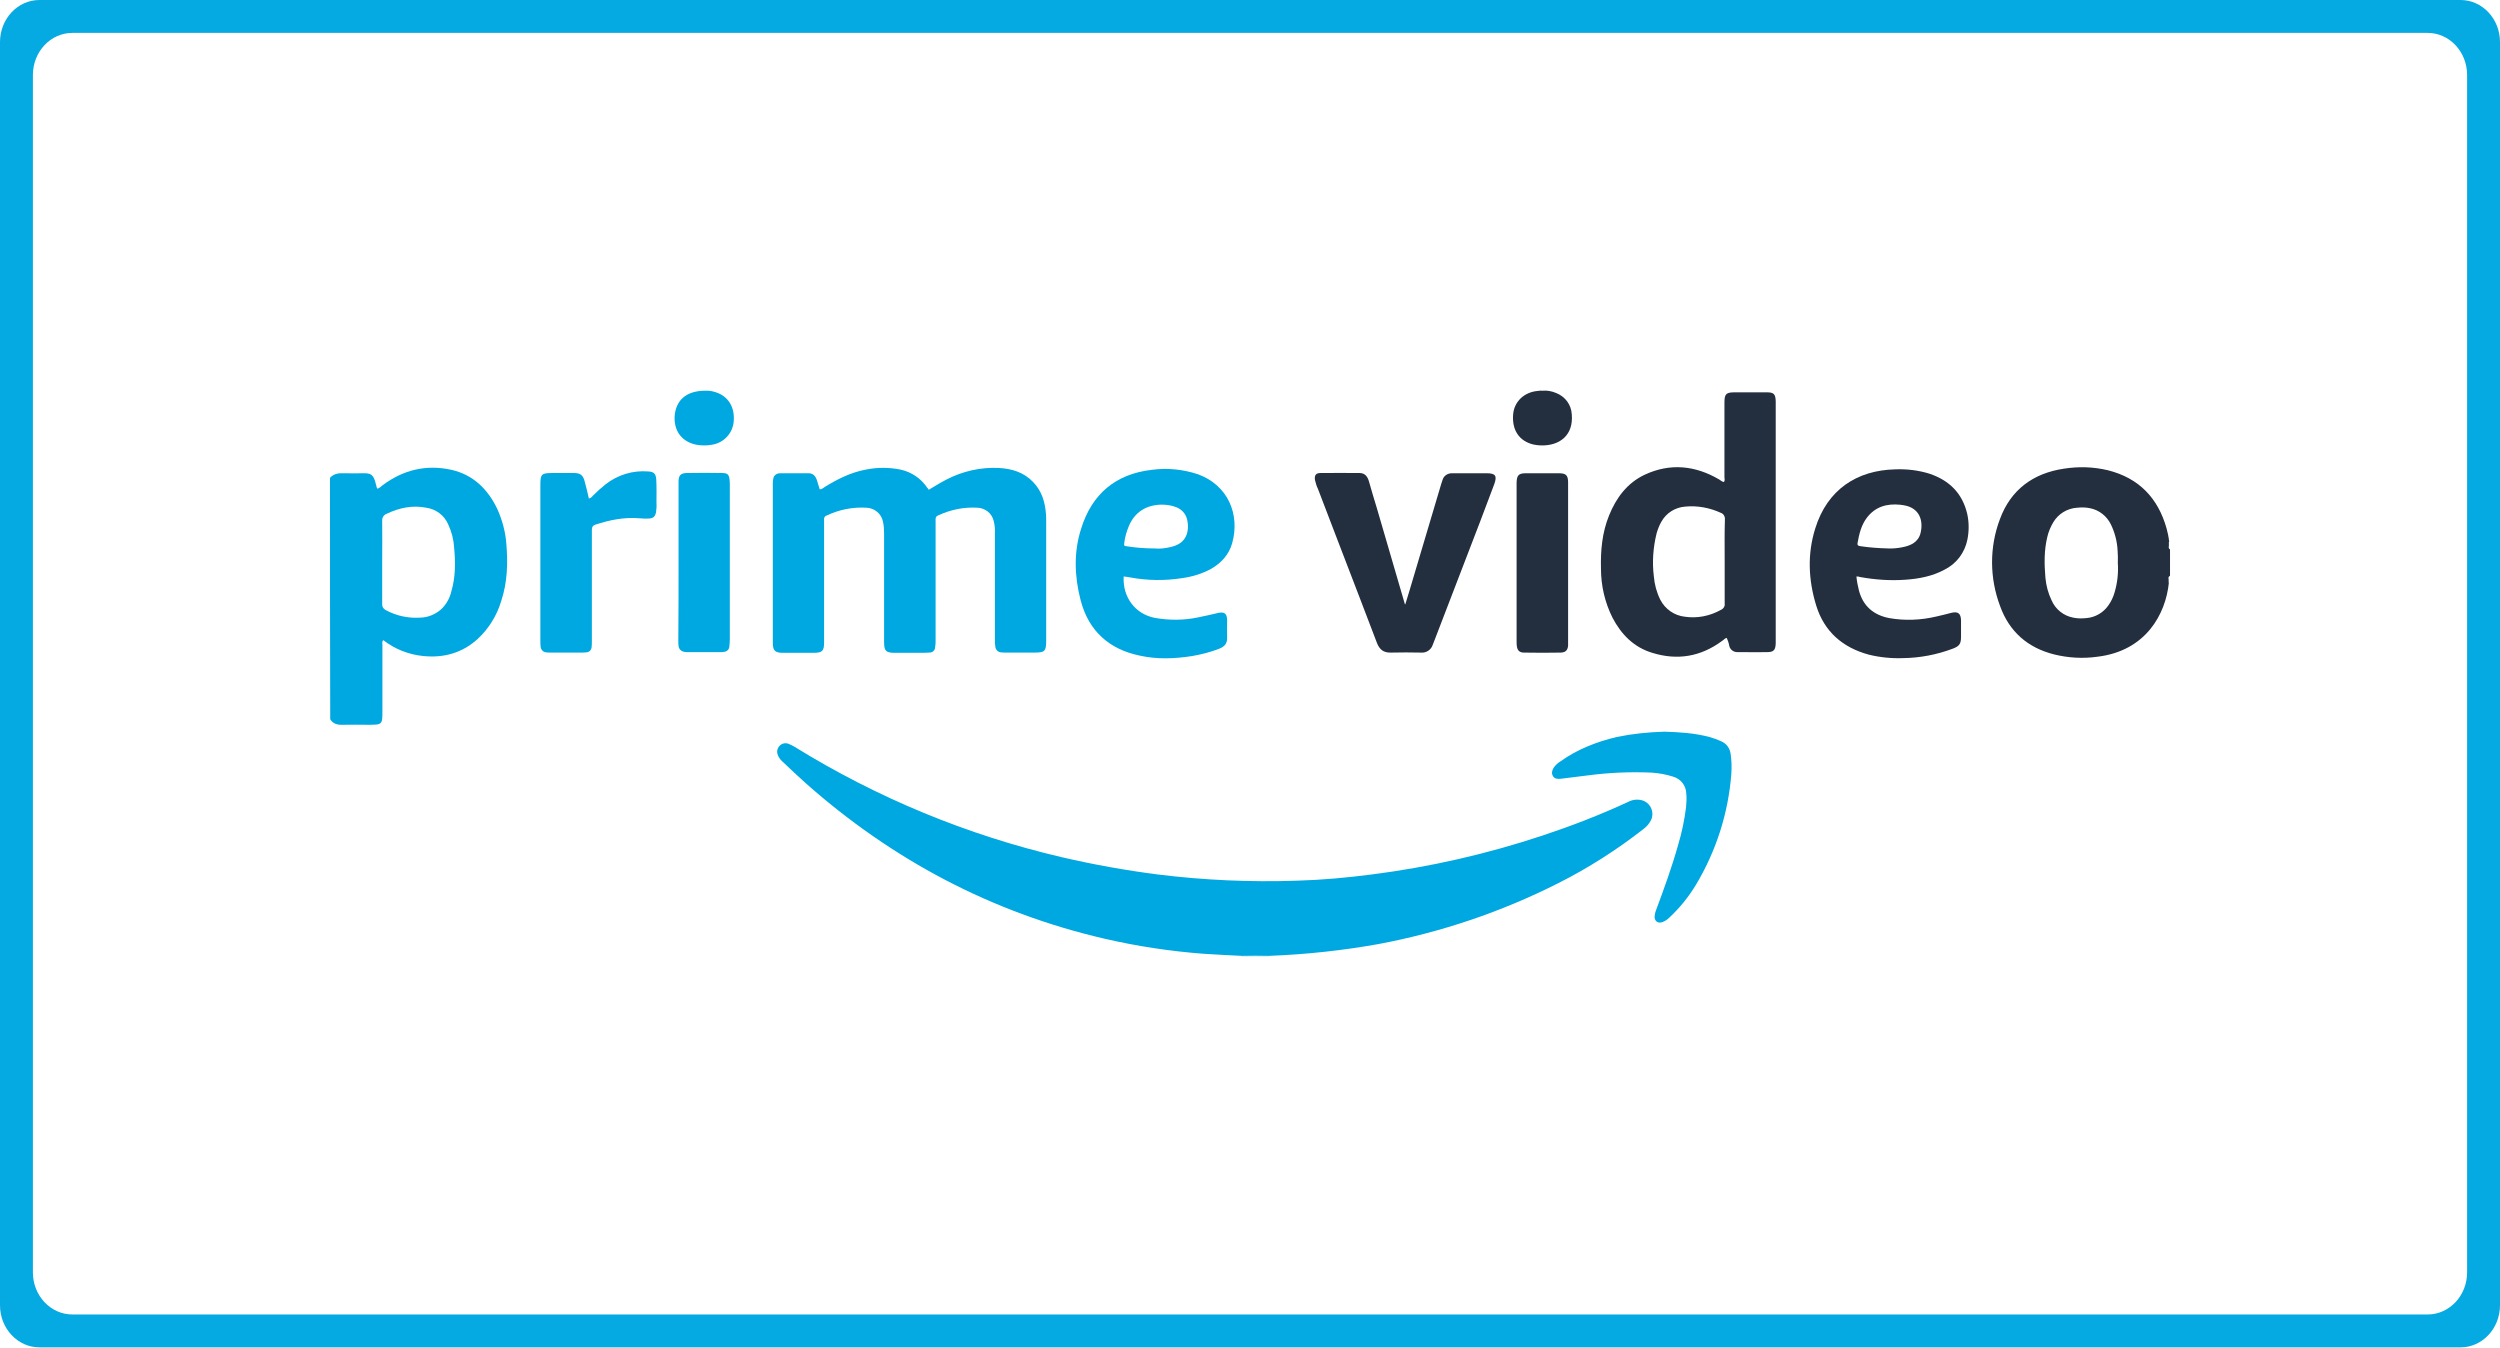
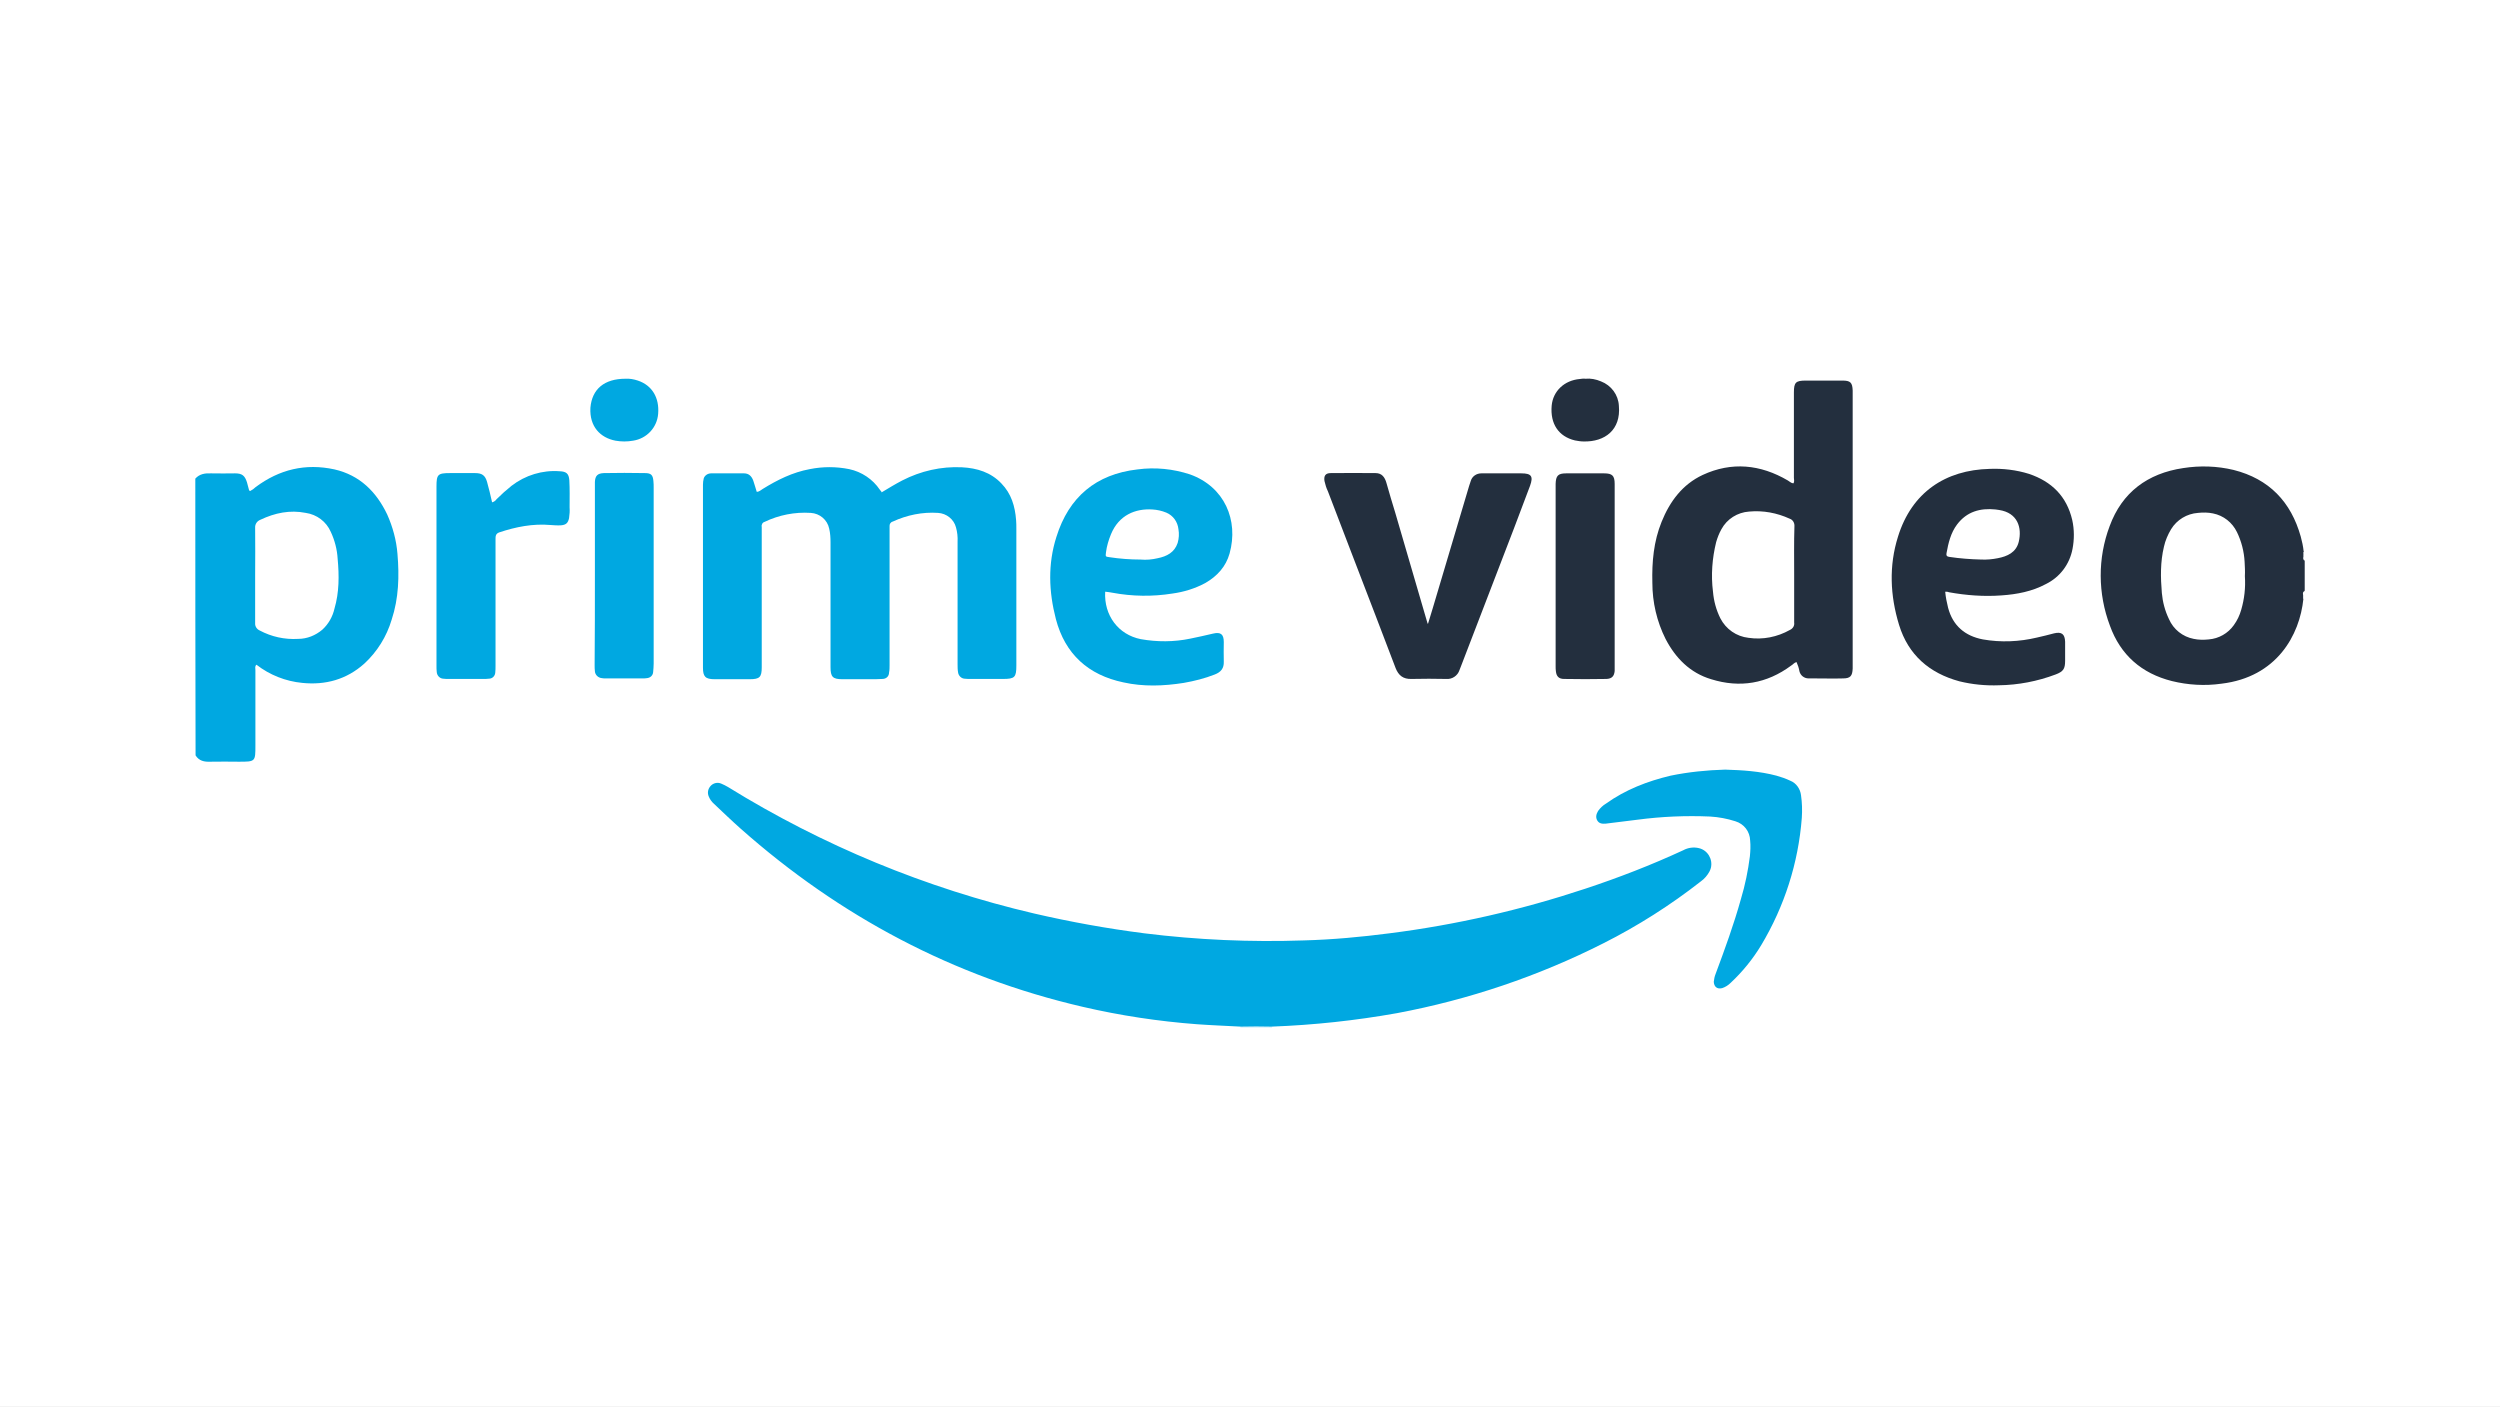
- <svg xmlns="http://www.w3.org/2000/svg" width="1024" height="551.882" viewBox="0 0 251.351 135.465">
-   <g data-rescale-wrap="1" transform="translate(-6.6145 -6.6145)">
-     <path d="M0 0h264.583v148.696H0z" style="opacity:.98;fill:#fff;fill-opacity:1;stroke-width:1.62" />
-     <g style="fill:#00a8e1;fill-opacity:1">
-       <path d="M40 25a15 16 0 0 0-15 16v480a15 16 0 0 0 15 16h920a15 16 0 0 0 15-16V41a15 16 0 0 0-15-16zm12.5 12.5h895a15 16 0 0 1 15 16v455a15 16 0 0 1-15 16h-895a15 16 0 0 1-15-16v-455a15 16 0 0 1 15-16" style="opacity:.98;fill:#00a8e1;fill-opacity:1;stroke-width:85.989" transform="scale(.26458)" />
+ <svg xmlns="http://www.w3.org/2000/svg" viewBox="0 0 1024 576" width="1024" height="576" role="img" aria-label="amazon-prime-video (thumb)">
+   <rect width="1024" height="576" fill="#FFFFFF" />
+   <g transform="translate(80 155.0743) scale(4.082)">
+     <g data-rescale-wrap="1" transform="translate(0 -8.445968)">
+       <path d="M396.5 246.3v-.4c.4-.5 1.1-.8 1.7-.7 2.9-.1 5.7-.1 8.6 0 .6 0 1.3.2 1.7.7v.4z" style="fill:#d1effa" transform="translate(0 8.433)scale(.26448)" />
+       <path d="M408.5 245.9q-6-.15-12 0c-5.5-.3-11-.5-16.5-.9-14.6-1.1-29.1-3.3-43.3-6.6-49.1-11.4-92.2-34.3-129.8-67.6-3.5-3.1-6.8-6.3-10.2-9.5-.8-.7-1.5-1.7-1.9-2.7-.6-1.4-.3-2.9.7-4s2.6-1.5 4-.9c.9.4 1.8.8 2.6 1.3 35.9 22.2 75.1 38.4 116.2 48q20.7 4.8 41.7 7.5c20.1 2.5 40.4 3.4 60.6 2.7 10.9-.3 21.7-1.3 32.5-2.7 25.2-3.2 50.1-8.9 74.2-16.9 12.7-4.2 25.1-9 37.2-14.6 1.8-1 4-1.3 6-.8 3.3.8 5.3 4.2 4.5 7.5-.1.4-.3.9-.5 1.3-.8 1.5-1.9 2.8-3.3 3.8-11.5 9-23.9 16.9-37 23.5-24.7 12.5-51.1 21.4-78.3 26.5q-23.55 4.2-47.4 5.1M260.4 43.2c2.5-1.5 5.1-3.1 7.8-4.5 7-3.6 14.8-5.4 22.7-5 5.7.3 10.9 1.9 14.9 6.1 3.8 3.9 5.2 8.7 5.6 13.9.1 1.1.1 2.2.1 3.4v51.8c0 4.5-.6 5.1-5.1 5.1h-12.2c-.8 0-1.6 0-2.4-.1-1.2-.1-2.2-1.1-2.4-2.3-.2-1.1-.2-2.2-.2-3.3V62c.1-1.9-.1-3.7-.6-5.5-.8-3.1-3.6-5.3-6.8-5.5-5.9-.4-11.8.8-17.2 3.3-.8.2-1.3 1-1.2 1.8v52.6c0 1 0 1.9-.2 2.9 0 1.4-1.1 2.4-2.5 2.4-1.5.1-3 .1-4.6.1h-10.6c-3.7 0-4.5-.9-4.5-4.6V62.2c0-1.7-.1-3.5-.5-5.2-.7-3.4-3.6-5.8-7-6-6-.4-12.1.8-17.5 3.4-.8.2-1.3 1.1-1.1 1.9v53.3c0 3.7-.8 4.5-4.5 4.5H197c-3.5 0-4.4-1-4.4-4.4V40.3q0-1.2.3-2.4c.4-1.2 1.6-1.9 2.8-1.9h12.5c1.8 0 2.9 1.1 3.5 2.8.5 1.4.8 2.7 1.3 4.2 1 0 1.6-.7 2.3-1.1 5.5-3.4 11.3-6.3 17.8-7.5q7.5-1.5 15 0c4.7 1 8.9 3.8 11.6 7.8.2.3.4.5.6.7-.1.1 0 .1.1.3" style="fill:#00a8e1" transform="translate(0 8.433)scale(.26448)" />
+       <path d="M467.7 93c.6-2 1.2-3.9 1.8-5.9 4.6-15.5 9.2-30.9 13.8-46.4l.6-1.8c.5-1.8 2.2-2.9 4-2.9h15.2c3.8 0 4.6 1.1 3.3 4.7l-6 15.9c-6.7 17.4-13.4 34.9-20.1 52.3-.2.6-.5 1.2-.7 1.8-.7 2.1-2.8 3.5-5 3.3q-6.6-.15-13.2 0c-3.1.1-4.9-1.3-6-4.1-2.5-6.6-5.1-13.3-7.6-19.9-6-15.7-12.1-31.4-18.1-47.2-.6-1.2-1-2.6-1.3-3.9-.3-2 .4-3 2.4-3 5.7-.1 11.4 0 17 0 2.4 0 3.5 1.6 4.1 3.7 1.1 3.8 2.2 7.7 3.4 11.5 4.1 13.9 8.1 27.9 12.2 41.8-.1.1 0 .1.2.1" style="fill:#232f3e" transform="translate(0 8.433)scale(.26448)" />
+       <path d="M112.6 47c.7-.2 1.3-.6 1.7-1.2q2.7-2.7 5.7-5.1c5.2-4 11.7-6 18.2-5.5 2.6.1 3.5.9 3.7 3.4.2 3.4.1 6.9.1 10.3.1 1.4 0 2.7-.2 4.1-.4 1.8-1.1 2.5-2.9 2.7-1.4.1-2.7 0-4.1-.1-6.7-.6-13.2.7-19.5 2.8-1.4.5-1.4 1.5-1.4 2.6v48c0 .9 0 1.7-.1 2.6-.1 1.3-1.1 2.3-2.4 2.3-.7.1-1.5.1-2.2.1h-13c-.7 0-1.5 0-2.2-.1-1.3-.1-2.3-1.2-2.4-2.5-.1-.8-.1-1.6-.1-2.4V41c0-4.6.5-5.1 5.1-5.1h9.6c2.6 0 3.8.9 4.5 3.4s1.3 5 1.9 7.7m467.8 101.4c6.6.2 13.1.6 19.5 2.3 1.8.5 3.5 1.1 5.2 1.9 2.3.9 3.8 3.1 4.1 5.5.4 2.8.5 5.7.3 8.6-1.3 17.1-6.6 33.6-15.4 48.3-3.2 5.3-7.1 10.1-11.6 14.3-.9.9-2 1.6-3.2 2-1.9.5-3.1-.5-3.2-2.4.1-1 .3-2 .7-3 3.5-9.4 6.9-18.7 9.6-28.4 1.6-5.3 2.7-10.7 3.4-16.2.2-2 .3-4 .1-6-.1-3.4-2.3-6.3-5.6-7.3q-4.65-1.5-9.6-1.8c-9.2-.4-18.4 0-27.5 1.2l-12.1 1.5c-1.3.1-2.5 0-3.2-1.2s-.4-2.4.3-3.6c.8-1.1 1.8-2.1 3-2.8 7.4-5.3 15.7-8.5 24.5-10.6 6.8-1.4 13.7-2.1 20.7-2.3" style="fill:#00a8e1" transform="translate(0 8.433)scale(.26448)" />
+       <path d="M538.5 75v36c-.2 2-1.1 2.9-3.1 3-5.4.1-10.7.1-16.1 0-2 0-2.9-1-3.1-2.9-.1-.6-.1-1.3-.1-1.9V40c.1-3.1.9-4 4-4h14.4c3.1 0 4 .9 4 4z" style="fill:#232f3e" transform="translate(0 8.433)scale(.26448)" />
+       <path d="M151.6 74.8V39.3c.1-2.4 1-3.3 3.4-3.4q7.8-.15 15.6 0c2.3 0 3 .7 3.2 3 .1.9.1 1.7.1 2.6v66.6c0 1.1-.1 2.2-.2 3.3-.1 1.3-1.1 2.2-2.4 2.3-.6.1-1.1.1-1.7.1h-13.9c-.5 0-.9 0-1.4-.1-1.4-.1-2.6-1.2-2.7-2.6-.1-.8-.1-1.6-.1-2.4.1-11.1.1-22.5.1-33.9M163.2.1c1.6-.1 3.2.2 4.7.7 5.4 1.8 8.2 6.5 7.7 12.6-.4 5.2-4.3 9.4-9.5 10.2-2.2.4-4.5.4-6.7 0-5.7-1.1-9.9-5.3-9.5-12.5.6-7.1 5.3-11 13.3-11" style="fill:#00a8e1" transform="translate(0 8.433)scale(.26448)" />
+       <path d="M527.4.1c2-.2 4 .2 5.9 1 3.9 1.5 6.6 5.1 6.8 9.3.8 9.1-5.3 13.7-13.4 13.5-1.1 0-2.2-.2-3.3-.4-6.2-1.5-9.4-6.3-8.8-13.2.5-5.5 4.8-9.6 10.7-10.1.7-.1 1.4-.2 2.1-.1" style="fill:#232f3e" transform="translate(0 8.433)scale(.26448)" />
+       <path d="M76.7 66.6c-.4-5.2-1.8-10.3-3.9-15-4.1-8.6-10.4-14.9-20-17.1-11-2.4-20.9 0-29.9 6.7q-.9.9-2.1 1.5c-.2-.1-.4-.2-.4-.3-.3-1-.5-2-.8-3-.8-2.5-1.8-3.4-4.5-3.4-3 0-6.1.1-9.1 0-2.3-.1-4.4.2-6 2 0 35 0 70.1.1 105 1.3 2.1 3.3 2.5 5.6 2.4 3.6-.1 7.2 0 10.8 0 6.3 0 6.3 0 6.3-6.2v-28.5c0-.7-.3-1.5.4-2.1 5 3.9 11.1 6.3 17.4 6.9 8.8.9 16.8-1.3 23.5-7.3 4.9-4.5 8.5-10.3 10.4-16.7 2.7-8.2 2.9-16.5 2.2-24.9M52.8 87.3c-.7 3.1-2.3 5.9-4.6 8-2.6 2.2-5.8 3.5-9.2 3.5-5.1.3-10.1-.8-14.6-3.2-1.1-.5-1.8-1.6-1.7-2.8V74.7c0-6 .1-12 0-18-.1-1.4.7-2.6 2-3.1 5.5-2.6 11.2-3.8 17.2-2.6 4.2.6 7.8 3.3 9.5 7.2 1.5 3.2 2.4 6.7 2.6 10.2.6 6.4.6 12.8-1.2 18.9" style="fill:#00a8e1" transform="translate(0 8.433)scale(.26448)" />
+       <path d="M800.1 82.2s0-.1 0 0q0-.15 0 0m.1-13.4v.4c-.4-.4-.6-1-.4-1.5v-.8s0-.1.1-.1h-.1v-1h.2c0-.1-.1-.1-.1-.2-.2-1.9-.6-3.8-1.1-5.6-3.7-13.2-12-21.9-25.5-25.3-6.3-1.5-12.7-1.7-19.1-.7-13.5 2-23.2 9.2-27.9 22-4.6 12.2-4.5 25.6.1 37.8 4 11.1 12 18.1 23.5 21 6.1 1.5 12.5 1.9 18.8 1 21-2.5 29.7-18.4 31.1-32.2h-.1v-1.4c-.1-.6-.2-1.1.4-1.5v.2c0-.1.1-.3.2-.4V69c0-.1-.1-.1-.1-.2m-24 19c-.6 2.1-1.5 4-2.8 5.8-2.2 3.1-5.7 5.1-9.5 5.4-1.9.2-3.8.2-5.7-.2-4.2-.8-7.7-3.6-9.4-7.5-1.5-3.1-2.4-6.5-2.7-9.9-.5-5.9-.6-11.8.8-17.6.5-2.3 1.5-4.6 2.7-6.6 2.2-3.6 6-5.9 10.2-6.2 1.9-.2 3.8-.2 5.7.2 4 .8 7.3 3.4 9.1 7.1 1.7 3.5 2.7 7.4 2.9 11.3.1 1.8.2 3.6.1 5.4.3 4.4-.2 8.7-1.4 12.8M624.9.8H611c-3.8 0-4.5.7-4.5 4.5v32.4c0 .7.3 1.4-.2 2.1-.9-.1-1.4-.7-2.1-1.1-10.4-6.1-21.3-7.2-32.3-2.1-7.7 3.6-12.5 10.1-15.6 17.8-3 7.4-3.7 15.2-3.5 23.1 0 7.4 1.7 14.7 5 21.3 3.8 7.3 9.3 12.9 17.3 15.3 10.9 3.4 21.1 1.7 30.4-5.2.7-.4 1.1-1.1 2-1.3.5 1.1.9 2.3 1.1 3.5.4 1.6 1.8 2.7 3.5 2.7h2.4c3.6 0 7.1.1 10.6 0 2.8 0 3.6-.9 3.7-3.8V4.6c-.1-3.1-.9-3.8-3.9-3.8m-18.3 73.6v18.2c.2 1.2-.5 2.3-1.6 2.8-4.8 2.7-10.3 3.8-15.7 3-4.6-.5-8.6-3.3-10.7-7.4-1.6-3.2-2.5-6.6-2.8-10.1-.8-6.3-.3-12.7 1.2-18.8.5-1.7 1.1-3.3 2-4.9 2.1-3.9 6.1-6.4 10.5-6.7 5.3-.5 10.6.5 15.4 2.7 1.2.4 1.9 1.6 1.8 2.9-.2 6.2-.1 12.2-.1 18.3" style="fill:#232f3e" transform="translate(0 8.433)scale(.26448)" />
+       <path d="M348 81.3c7.5 1.4 15.2 1.5 22.7.3 4.4-.6 8.6-1.9 12.5-4 4.5-2.6 7.8-6.2 9.2-11.2 3.5-12.6-1.9-25.3-15-30-6.4-2.1-13.2-2.8-19.9-1.9-15.8 1.8-26.1 10.5-30.8 25.6-3.3 10.3-2.9 20.8-.2 31.2 3.5 13.3 12.3 21.2 25.6 24 7.6 1.7 15.3 1.4 22.9.2 4-.7 8-1.7 11.8-3.2 2.3-.9 3.5-2.3 3.4-4.9-.1-2.4 0-4.9 0-7.4 0-3-1.2-3.9-4.1-3.2s-5.7 1.3-8.6 1.9c-6.2 1.3-12.6 1.3-18.8.2-8.5-1.7-14-9-13.5-18 .9.1 1.9.2 2.8.4M345.5 66c.3-2.4 1-4.7 1.9-6.9 3-7.3 9.3-9.8 15.7-9.4 1.8.1 3.6.5 5.3 1.2 2.6 1.1 4.3 3.5 4.6 6.3.3 1.7.2 3.5-.3 5.2-1.2 3.6-4.1 5.1-7.6 5.8-2.1.5-4.3.7-6.5.5-3.9 0-7.9-.3-11.8-.9-1.5-.2-1.5-.2-1.3-1.8" style="fill:#00a8e1" transform="translate(0 8.433)scale(.26448)" />
+       <path d="M685.3 82.3c5.8-.4 11.6-1.5 16.8-4.3 5.3-2.6 9-7.5 10.1-13.3.7-3.6.7-7.4-.1-11-2.1-9-7.8-14.6-16.4-17.5-4.8-1.5-9.9-2.1-14.9-1.9-16.8.4-29.6 8.9-34.8 25.7-3.5 11.1-3 22.4.4 33.5 3.5 11.4 11.5 18.3 22.9 21.4 4.9 1.2 10 1.7 15 1.5 7.3-.1 14.6-1.5 21.5-4.1 2.9-1.1 3.6-2.1 3.6-5.2v-7.2c-.1-2.9-1.3-3.9-4.2-3.2-2.2.6-4.3 1.1-6.5 1.6-6.7 1.6-13.7 1.9-20.5.7-6.8-1.3-11.4-5.2-13.2-12-.5-2-.9-4-1.1-6.1.5 0 1 0 1.4.2 6.6 1.2 13.3 1.7 20 1.2m-20.9-16c.7-3.9 1.6-7.7 4-10.9 3.7-4.9 8.8-6.3 14.6-5.7.5 0 .9.2 1.4.2 7 1.1 8.7 6.7 7.4 12.1-1 4-4.3 5.5-8 6.2-2 .4-4.1.6-6.2.5-4.1-.1-8.1-.4-12.1-1-.9-.1-1.3-.5-1.1-1.4" style="fill:#232f3e" transform="translate(0 8.433)scale(.26448)" />
    </g>
-     <path d="M396.5 246.3v-.4c.4-.5 1.1-.8 1.7-.7 2.9-.1 5.7-.1 8.6 0 .6 0 1.3.2 1.7.7v.4z" style="fill:#d1effa" transform="translate(39.792 45.874)scale(.23116)" />
-     <path d="M408.5 245.9q-6-.15-12 0c-5.5-.3-11-.5-16.5-.9-14.6-1.1-29.1-3.3-43.3-6.6-49.1-11.4-92.2-34.3-129.8-67.6-3.5-3.1-6.8-6.3-10.2-9.5-.8-.7-1.5-1.7-1.9-2.7-.6-1.4-.3-2.9.7-4s2.6-1.5 4-.9c.9.4 1.8.8 2.6 1.3 35.9 22.2 75.1 38.4 116.2 48q20.7 4.8 41.7 7.5c20.1 2.5 40.4 3.4 60.6 2.7 10.9-.3 21.7-1.3 32.5-2.7 25.2-3.2 50.1-8.9 74.2-16.9 12.7-4.2 25.1-9 37.2-14.6 1.8-1 4-1.3 6-.8 3.3.8 5.3 4.2 4.5 7.5-.1.4-.3.9-.5 1.3-.8 1.5-1.9 2.8-3.3 3.8-11.5 9-23.9 16.9-37 23.5-24.7 12.5-51.1 21.4-78.3 26.5q-23.55 4.2-47.4 5.1M260.4 43.2c2.5-1.5 5.1-3.1 7.8-4.5 7-3.6 14.8-5.4 22.7-5 5.7.3 10.9 1.9 14.9 6.1 3.8 3.9 5.2 8.7 5.6 13.9.1 1.1.1 2.2.1 3.4v51.8c0 4.5-.6 5.1-5.1 5.1h-12.2c-.8 0-1.6 0-2.4-.1-1.2-.1-2.2-1.1-2.4-2.3-.2-1.1-.2-2.2-.2-3.3V62c.1-1.9-.1-3.7-.6-5.5-.8-3.1-3.6-5.3-6.8-5.5-5.9-.4-11.8.8-17.2 3.3-.8.2-1.3 1-1.2 1.8v52.6c0 1 0 1.9-.2 2.9 0 1.4-1.1 2.4-2.5 2.4-1.5.1-3 .1-4.6.1h-10.6c-3.7 0-4.5-.9-4.5-4.6V62.2c0-1.7-.1-3.5-.5-5.2-.7-3.4-3.6-5.8-7-6-6-.4-12.1.8-17.5 3.4-.8.2-1.3 1.1-1.1 1.9v53.3c0 3.7-.8 4.5-4.5 4.5H197c-3.5 0-4.4-1-4.4-4.4V40.3q0-1.2.3-2.4c.4-1.2 1.6-1.9 2.8-1.9h12.5c1.8 0 2.9 1.1 3.5 2.8.5 1.4.8 2.7 1.3 4.2 1 0 1.6-.7 2.3-1.1 5.5-3.4 11.3-6.3 17.8-7.5q7.5-1.5 15 0c4.7 1 8.9 3.8 11.6 7.8.2.3.4.5.6.7-.1.1 0 .1.1.3" style="fill:#00a8e1" transform="translate(39.792 45.874)scale(.23116)" />
-     <path d="M467.7 93c.6-2 1.2-3.9 1.8-5.9 4.6-15.5 9.2-30.9 13.8-46.4l.6-1.8c.5-1.8 2.2-2.9 4-2.9h15.2c3.8 0 4.6 1.1 3.3 4.7l-6 15.9c-6.7 17.4-13.4 34.9-20.1 52.3-.2.6-.5 1.2-.7 1.8-.7 2.1-2.8 3.5-5 3.3q-6.6-.15-13.2 0c-3.1.1-4.9-1.3-6-4.1-2.5-6.6-5.1-13.3-7.6-19.9-6-15.7-12.1-31.4-18.1-47.2-.6-1.2-1-2.6-1.3-3.9-.3-2 .4-3 2.4-3 5.7-.1 11.4 0 17 0 2.4 0 3.5 1.6 4.1 3.7 1.1 3.8 2.2 7.7 3.4 11.5 4.1 13.9 8.1 27.9 12.2 41.8-.1.1 0 .1.2.1" style="fill:#232f3e" transform="translate(39.792 45.874)scale(.23116)" />
-     <path d="M112.6 47c.7-.2 1.3-.6 1.7-1.2q2.7-2.7 5.7-5.1c5.2-4 11.7-6 18.2-5.5 2.6.1 3.5.9 3.7 3.4.2 3.4.1 6.9.1 10.3.1 1.4 0 2.7-.2 4.1-.4 1.8-1.1 2.5-2.9 2.7-1.4.1-2.7 0-4.1-.1-6.7-.6-13.2.7-19.5 2.8-1.4.5-1.4 1.5-1.4 2.6v48c0 .9 0 1.7-.1 2.6-.1 1.3-1.1 2.3-2.4 2.3-.7.1-1.5.1-2.2.1h-13c-.7 0-1.5 0-2.2-.1-1.3-.1-2.3-1.2-2.4-2.5-.1-.8-.1-1.6-.1-2.4V41c0-4.6.5-5.1 5.1-5.1h9.6c2.6 0 3.8.9 4.5 3.4s1.3 5 1.9 7.7m467.8 101.4c6.6.2 13.1.6 19.5 2.3 1.8.5 3.5 1.1 5.2 1.9 2.3.9 3.8 3.1 4.1 5.5.4 2.8.5 5.7.3 8.6-1.3 17.1-6.6 33.6-15.4 48.3-3.2 5.3-7.1 10.1-11.6 14.3-.9.9-2 1.6-3.2 2-1.9.5-3.1-.5-3.2-2.4.1-1 .3-2 .7-3 3.5-9.4 6.9-18.7 9.6-28.4 1.6-5.3 2.7-10.7 3.4-16.2.2-2 .3-4 .1-6-.1-3.4-2.3-6.3-5.6-7.3q-4.65-1.5-9.6-1.8c-9.2-.4-18.4 0-27.5 1.2l-12.1 1.5c-1.3.1-2.5 0-3.2-1.2s-.4-2.4.3-3.6c.8-1.1 1.8-2.1 3-2.8 7.4-5.3 15.7-8.5 24.5-10.6 6.8-1.4 13.7-2.1 20.7-2.3" style="fill:#00a8e1" transform="translate(39.792 45.874)scale(.23116)" />
-     <path d="M538.5 75v36c-.2 2-1.1 2.9-3.1 3-5.4.1-10.7.1-16.1 0-2 0-2.9-1-3.1-2.9-.1-.6-.1-1.3-.1-1.9V40c.1-3.1.9-4 4-4h14.4c3.1 0 4 .9 4 4z" style="fill:#232f3e" transform="translate(39.792 45.874)scale(.23116)" />
-     <path d="M151.6 74.8V39.3c.1-2.4 1-3.3 3.4-3.4q7.8-.15 15.6 0c2.3 0 3 .7 3.2 3 .1.9.1 1.7.1 2.6v66.6c0 1.1-.1 2.2-.2 3.3-.1 1.3-1.1 2.2-2.4 2.3-.6.1-1.1.1-1.7.1h-13.9c-.5 0-.9 0-1.4-.1-1.4-.1-2.6-1.2-2.7-2.6-.1-.8-.1-1.6-.1-2.4.1-11.1.1-22.5.1-33.9M163.2.1c1.6-.1 3.2.2 4.7.7 5.4 1.8 8.2 6.5 7.7 12.6-.4 5.2-4.3 9.4-9.5 10.2-2.2.4-4.5.4-6.7 0-5.7-1.1-9.9-5.3-9.5-12.5.6-7.1 5.3-11 13.3-11" style="fill:#00a8e1" transform="translate(39.792 45.874)scale(.23116)" />
-     <path d="M527.4.1c2-.2 4 .2 5.9 1 3.9 1.5 6.6 5.1 6.8 9.3.8 9.1-5.3 13.7-13.4 13.5-1.1 0-2.2-.2-3.3-.4-6.2-1.5-9.4-6.3-8.8-13.2.5-5.5 4.8-9.6 10.7-10.1.7-.1 1.4-.2 2.1-.1" style="fill:#232f3e" transform="translate(39.792 45.874)scale(.23116)" />
-     <path d="M76.7 66.6c-.4-5.2-1.8-10.3-3.9-15-4.1-8.6-10.4-14.9-20-17.1-11-2.4-20.9 0-29.9 6.7q-.9.9-2.1 1.5c-.2-.1-.4-.2-.4-.3-.3-1-.5-2-.8-3-.8-2.5-1.8-3.4-4.5-3.4-3 0-6.1.1-9.1 0-2.3-.1-4.4.2-6 2 0 35 0 70.1.1 105 1.3 2.1 3.3 2.5 5.6 2.4 3.6-.1 7.2 0 10.8 0 6.3 0 6.3 0 6.3-6.2v-28.5c0-.7-.3-1.5.4-2.1 5 3.9 11.1 6.3 17.4 6.9 8.8.9 16.8-1.3 23.5-7.3 4.9-4.5 8.5-10.3 10.4-16.7 2.7-8.2 2.9-16.5 2.2-24.9M52.8 87.3c-.7 3.1-2.3 5.9-4.6 8-2.6 2.2-5.8 3.5-9.2 3.5-5.1.3-10.1-.8-14.6-3.2-1.1-.5-1.8-1.6-1.7-2.8V74.7c0-6 .1-12 0-18-.1-1.4.7-2.6 2-3.1 5.5-2.6 11.2-3.8 17.2-2.6 4.2.6 7.8 3.3 9.5 7.2 1.5 3.2 2.4 6.7 2.6 10.2.6 6.4.6 12.8-1.2 18.9" style="fill:#00a8e1" transform="translate(39.792 45.874)scale(.23116)" />
-     <path d="M800.1 82.2s0-.1 0 0q0-.15 0 0m.1-13.4v.4c-.4-.4-.6-1-.4-1.5v-.8s0-.1.1-.1h-.1v-1h.2c0-.1-.1-.1-.1-.2-.2-1.9-.6-3.8-1.1-5.6-3.7-13.2-12-21.9-25.5-25.3-6.3-1.5-12.7-1.7-19.1-.7-13.5 2-23.2 9.2-27.9 22-4.6 12.2-4.5 25.6.1 37.8 4 11.1 12 18.1 23.5 21 6.1 1.5 12.5 1.9 18.8 1 21-2.5 29.7-18.4 31.1-32.2h-.1v-1.4c-.1-.6-.2-1.1.4-1.5v.2c0-.1.1-.3.2-.4V69c0-.1-.1-.1-.1-.2m-24 19c-.6 2.1-1.5 4-2.8 5.8-2.2 3.1-5.7 5.1-9.5 5.4-1.9.2-3.8.2-5.7-.2-4.2-.8-7.7-3.6-9.4-7.5-1.5-3.1-2.4-6.5-2.7-9.9-.5-5.9-.6-11.8.8-17.6.5-2.3 1.5-4.6 2.7-6.6 2.2-3.6 6-5.9 10.2-6.2 1.9-.2 3.8-.2 5.7.2 4 .8 7.3 3.4 9.1 7.1 1.7 3.5 2.7 7.4 2.9 11.3.1 1.8.2 3.6.1 5.4.3 4.4-.2 8.7-1.4 12.8M624.9.8H611c-3.8 0-4.5.7-4.5 4.5v32.4c0 .7.3 1.4-.2 2.1-.9-.1-1.4-.7-2.1-1.1-10.4-6.1-21.3-7.2-32.3-2.1-7.7 3.6-12.5 10.1-15.6 17.8-3 7.4-3.7 15.2-3.5 23.1 0 7.4 1.7 14.7 5 21.3 3.8 7.3 9.3 12.9 17.3 15.3 10.9 3.4 21.1 1.7 30.4-5.2.7-.4 1.1-1.1 2-1.3.5 1.1.9 2.3 1.1 3.5.4 1.6 1.8 2.7 3.5 2.7h2.4c3.6 0 7.1.1 10.6 0 2.8 0 3.6-.9 3.7-3.8V4.6c-.1-3.1-.9-3.8-3.9-3.8m-18.3 73.6v18.2c.2 1.2-.5 2.3-1.6 2.8-4.8 2.7-10.3 3.8-15.7 3-4.6-.5-8.6-3.3-10.7-7.4-1.6-3.2-2.5-6.6-2.8-10.1-.8-6.3-.3-12.7 1.2-18.8.5-1.7 1.1-3.3 2-4.9 2.1-3.9 6.1-6.4 10.5-6.7 5.3-.5 10.6.5 15.4 2.7 1.2.4 1.9 1.6 1.8 2.9-.2 6.2-.1 12.2-.1 18.3" style="fill:#232f3e" transform="translate(39.792 45.874)scale(.23116)" />
-     <path d="M348 81.3c7.5 1.4 15.2 1.5 22.7.3 4.4-.6 8.6-1.9 12.5-4 4.5-2.6 7.8-6.2 9.2-11.2 3.5-12.6-1.9-25.3-15-30-6.4-2.1-13.2-2.8-19.9-1.9-15.8 1.8-26.1 10.5-30.8 25.6-3.3 10.3-2.9 20.8-.2 31.2 3.5 13.3 12.3 21.2 25.6 24 7.6 1.7 15.3 1.4 22.9.2 4-.7 8-1.7 11.8-3.2 2.3-.9 3.5-2.3 3.4-4.9-.1-2.4 0-4.9 0-7.4 0-3-1.2-3.9-4.1-3.2s-5.7 1.3-8.6 1.9c-6.2 1.3-12.6 1.3-18.8.2-8.5-1.7-14-9-13.5-18 .9.1 1.9.2 2.8.4M345.5 66c.3-2.4 1-4.7 1.9-6.9 3-7.3 9.3-9.8 15.7-9.4 1.8.1 3.6.5 5.3 1.2 2.6 1.1 4.3 3.5 4.6 6.3.3 1.7.2 3.5-.3 5.2-1.2 3.6-4.1 5.1-7.6 5.8-2.1.5-4.3.7-6.5.5-3.9 0-7.9-.3-11.8-.9-1.5-.2-1.5-.2-1.3-1.8" style="fill:#00a8e1" transform="translate(39.792 45.874)scale(.23116)" />
-     <path d="M685.3 82.3c5.8-.4 11.6-1.5 16.8-4.3 5.3-2.6 9-7.5 10.1-13.3.7-3.6.7-7.4-.1-11-2.1-9-7.8-14.6-16.4-17.5-4.8-1.5-9.9-2.1-14.9-1.9-16.8.4-29.6 8.9-34.8 25.7-3.5 11.1-3 22.4.4 33.5 3.5 11.4 11.5 18.3 22.9 21.4 4.9 1.2 10 1.7 15 1.5 7.3-.1 14.6-1.5 21.5-4.1 2.9-1.1 3.6-2.1 3.6-5.2v-7.2c-.1-2.9-1.3-3.9-4.2-3.2-2.2.6-4.3 1.1-6.5 1.6-6.7 1.6-13.7 1.9-20.5.7-6.8-1.3-11.4-5.2-13.2-12-.5-2-.9-4-1.1-6.1.5 0 1 0 1.4.2 6.6 1.2 13.3 1.7 20 1.2m-20.9-16c.7-3.9 1.6-7.7 4-10.9 3.7-4.9 8.8-6.3 14.6-5.7.5 0 .9.2 1.4.2 7 1.1 8.7 6.7 7.4 12.1-1 4-4.3 5.5-8 6.2-2 .4-4.1.6-6.2.5-4.1-.1-8.1-.4-12.1-1-.9-.1-1.3-.5-1.1-1.4" style="fill:#232f3e" transform="translate(39.792 45.874)scale(.23116)" />
  </g>
</svg>
